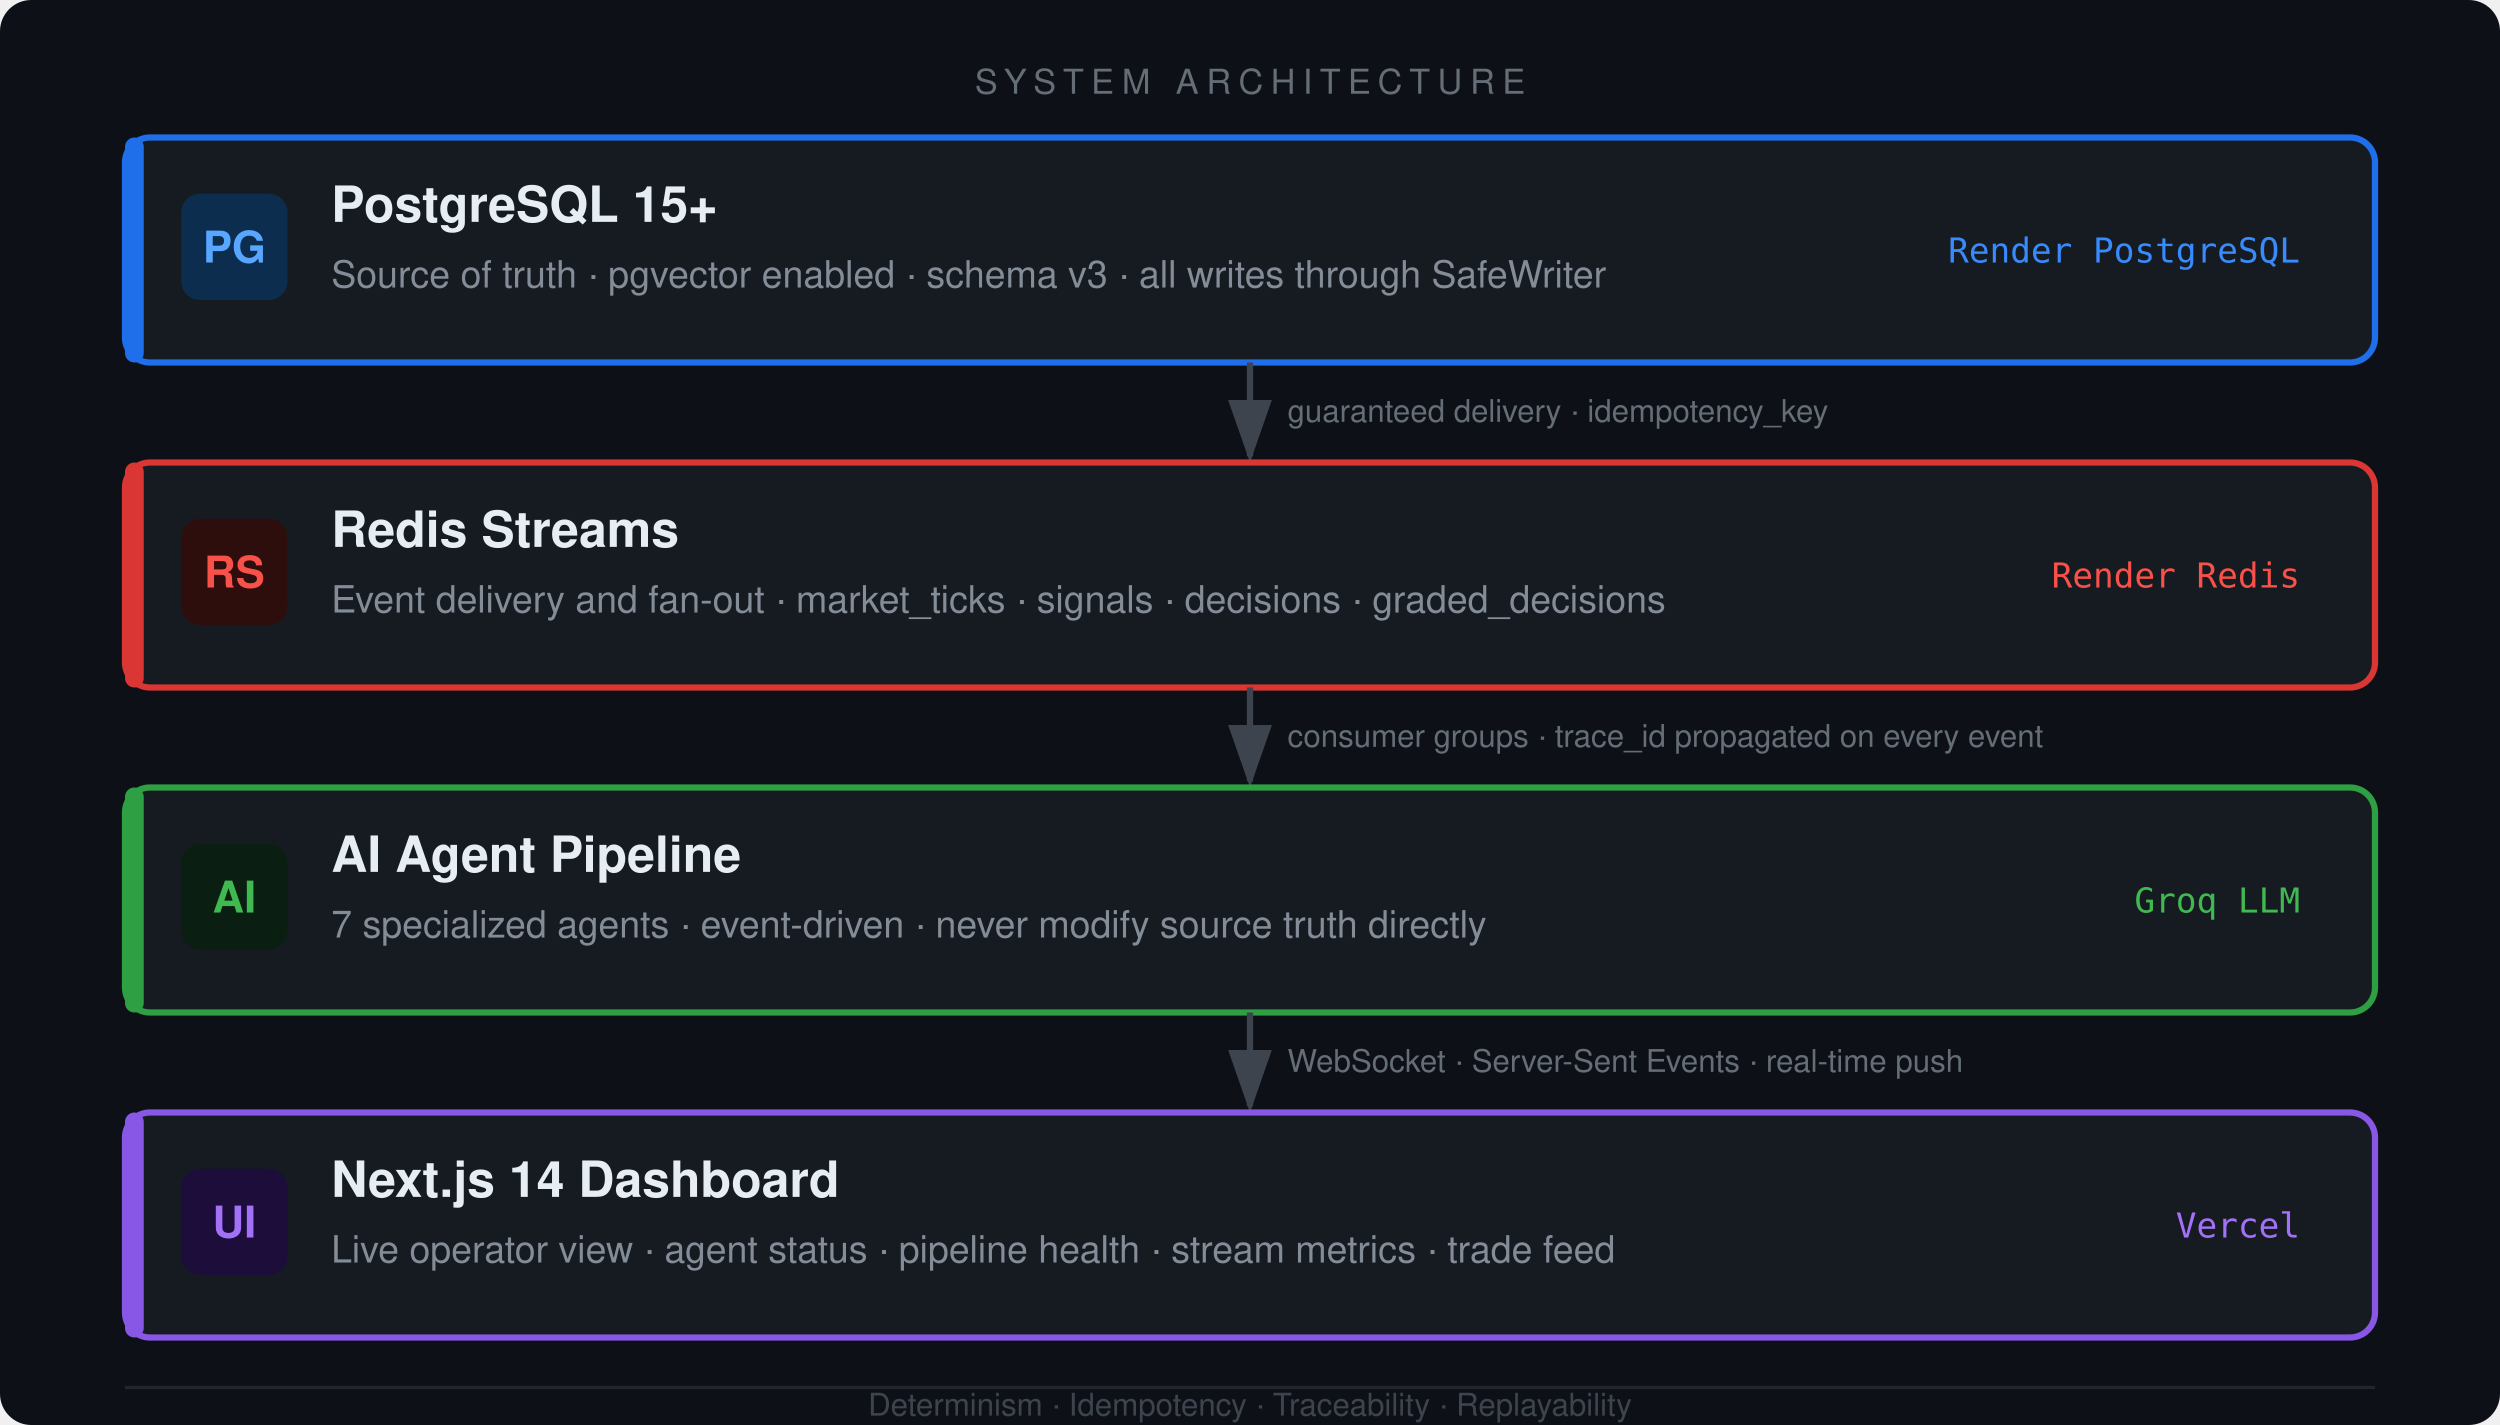
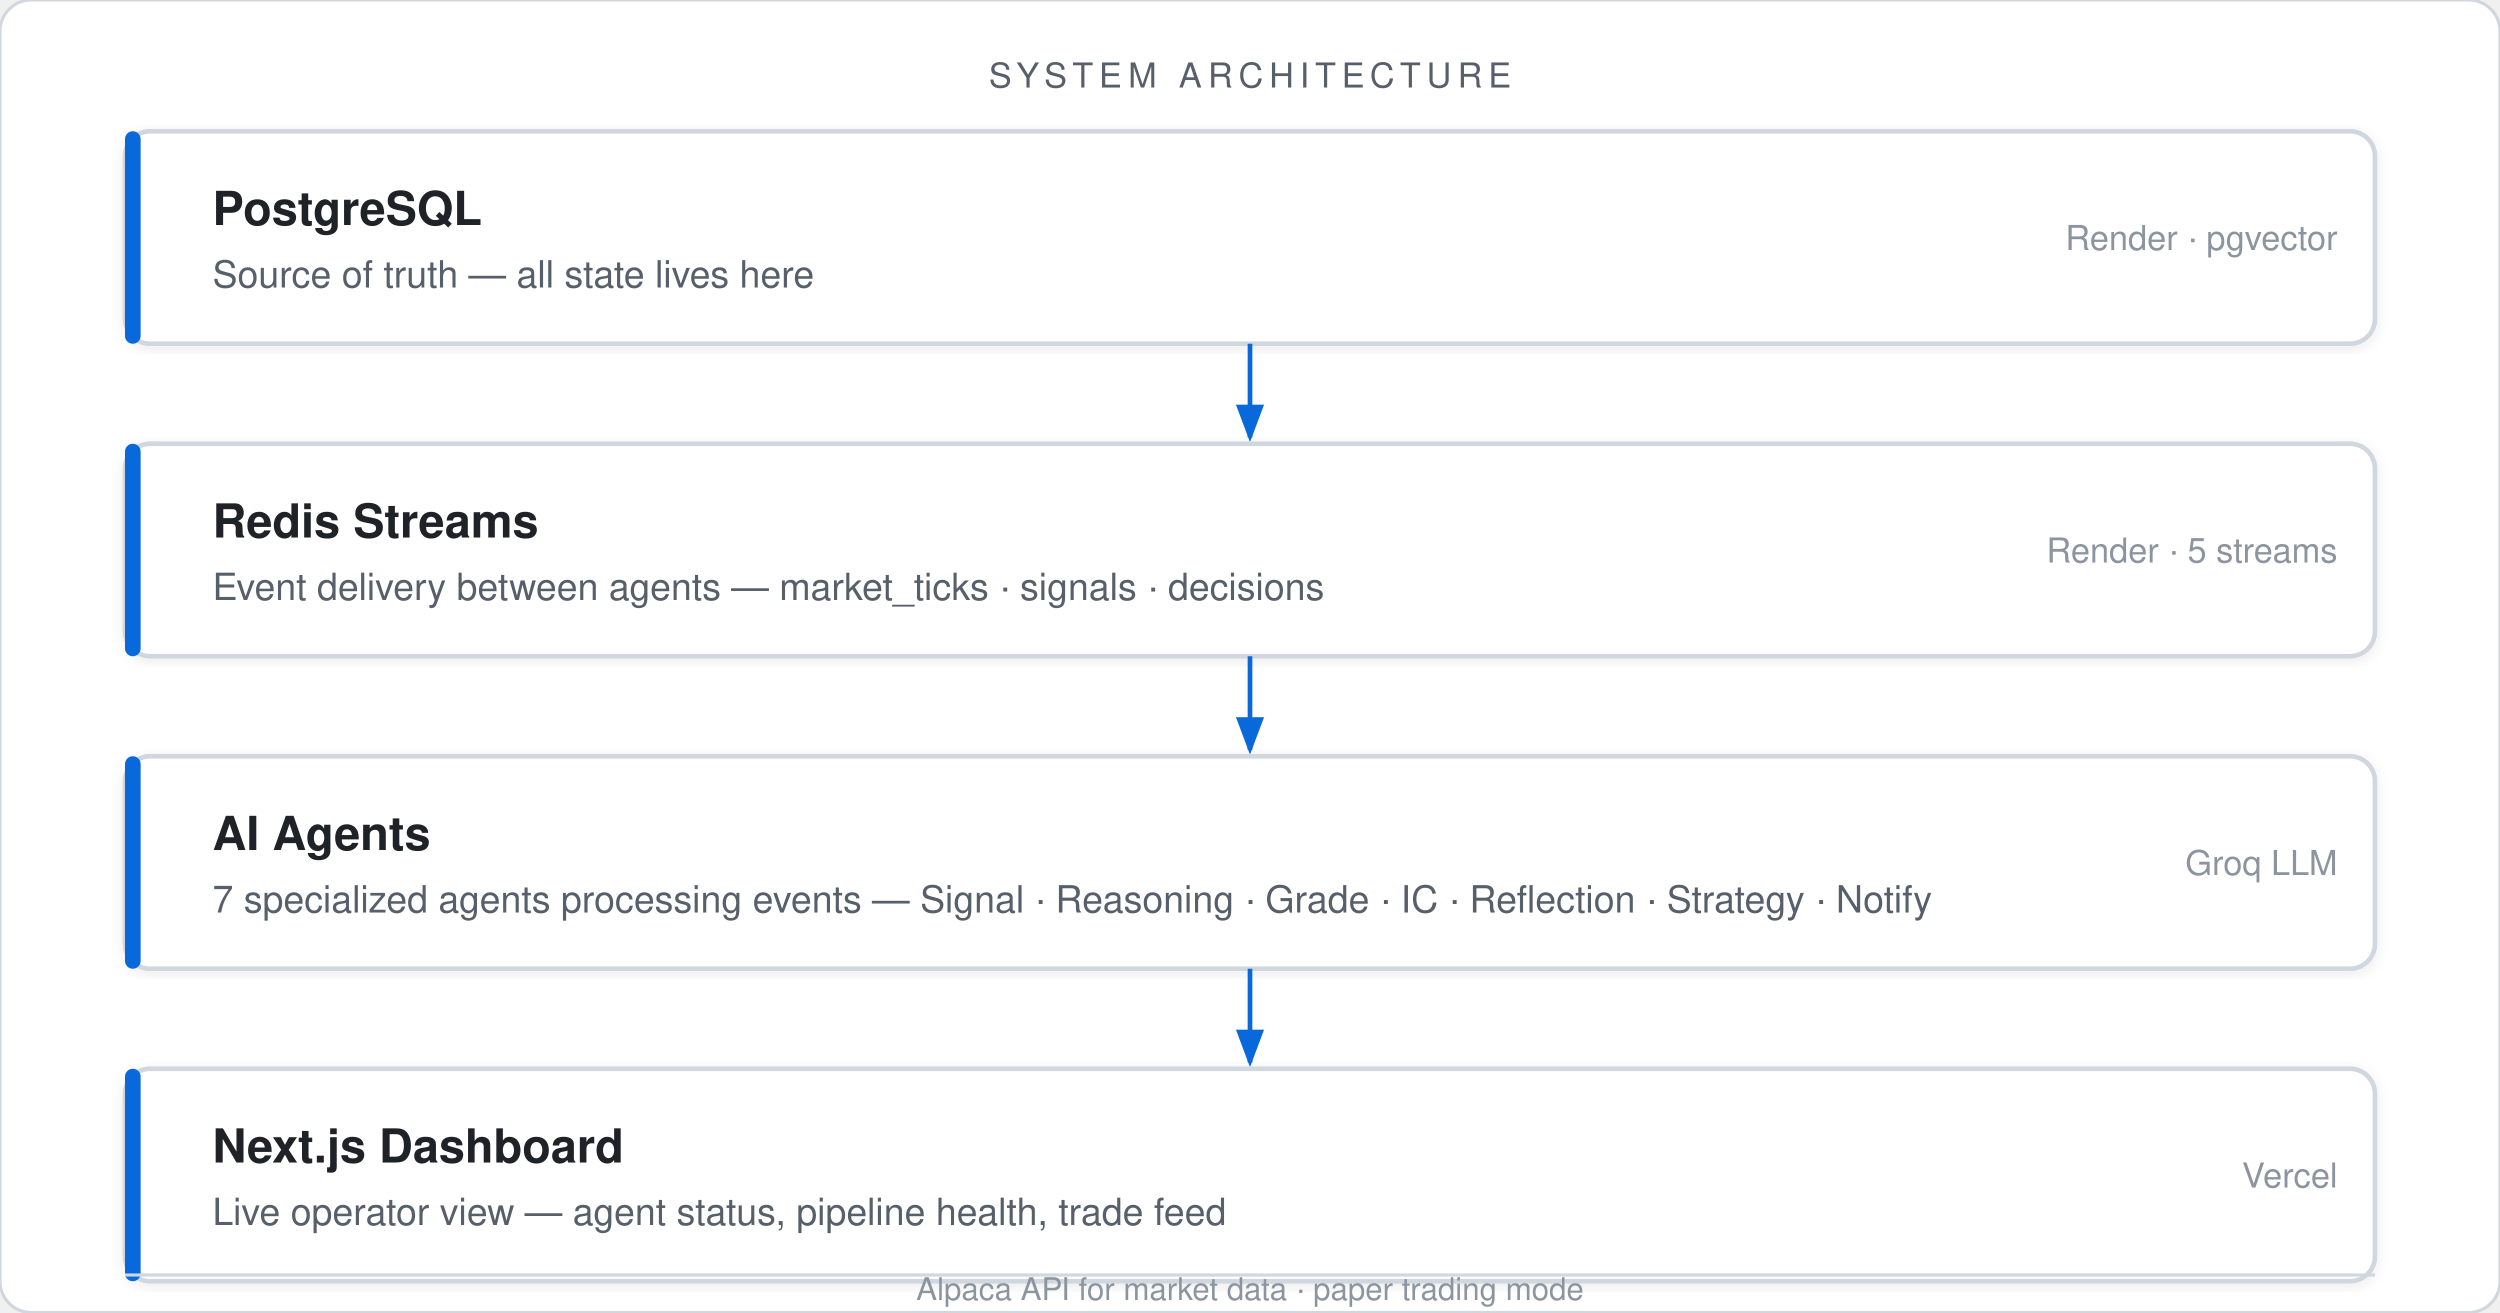
- <svg xmlns="http://www.w3.org/2000/svg" viewBox="0 0 800 456" width="800" height="456">
+ <svg xmlns="http://www.w3.org/2000/svg" viewBox="0 0 800 420" width="800" height="420">
  <defs>
-     <marker id="a" markerWidth="10" markerHeight="7" refX="9" refY="3.5" orient="auto">
-       <polygon points="0 0,10 3.5,0 7" fill="#3d444d" />
+     <marker id="a" markerWidth="8" markerHeight="6" refX="7" refY="3" orient="auto">
+       <polygon points="0 0,8 3,0 6" fill="#0969da" />
    </marker>
+     <filter id="s" x="-5%" y="-5%" width="110%" height="110%">
+       <feDropShadow dx="0" dy="1" stdDeviation="2" flood-color="#1f232814" />
+     </filter>
  </defs>
-   <rect width="800" height="456" fill="#0d1117" rx="10" />
-   <text x="400" y="30" text-anchor="middle" font-family="-apple-system,BlinkMacSystemFont,'Segoe UI',Helvetica,Arial,sans-serif" font-size="11" font-weight="500" fill="#656d76" letter-spacing="2.5">
+   <rect width="800" height="420" fill="#ffffff" rx="10" stroke="#d0d7de" stroke-width="1" />
+   <text x="400" y="28" text-anchor="middle" font-family="-apple-system,BlinkMacSystemFont,'Segoe UI',Helvetica,Arial,sans-serif" font-size="11" font-weight="500" fill="#57606a" letter-spacing="2">
    SYSTEM ARCHITECTURE
  </text>
-   <rect x="40" y="44" width="720" height="72" rx="8" fill="#161b22" stroke="#1f6feb" stroke-width="2" />
-   <rect x="40" y="44" width="6" height="72" rx="3" fill="#1f6feb" />
-   <rect x="58" y="62" width="34" height="34" rx="6" fill="#0c2d4e" />
-   <text x="75" y="84" text-anchor="middle" font-family="-apple-system,BlinkMacSystemFont,'Segoe UI',Helvetica,Arial,sans-serif" font-size="14" font-weight="700" fill="#58a6ff">PG</text>
-   <text x="106" y="71" font-family="-apple-system,BlinkMacSystemFont,'Segoe UI',Helvetica,Arial,sans-serif" font-size="16" font-weight="700" fill="#e6edf3">PostgreSQL 15+</text>
-   <text x="106" y="92" font-family="-apple-system,BlinkMacSystemFont,'Segoe UI',Helvetica,Arial,sans-serif" font-size="12" fill="#848d97">
-     Source of truth  ·  pgvector enabled  ·  schema v3  ·  all writes through SafeWriter
-   </text>
-   <text x="736" y="84" text-anchor="end" font-family="ui-monospace,'SF Mono',Consolas,monospace" font-size="11" fill="#388bfd">Render PostgreSQL</text>
-   <line x1="400" y1="116" x2="400" y2="146" stroke="#3d444d" stroke-width="2" marker-end="url(#a)" />
-   <text x="412" y="135" font-family="-apple-system,BlinkMacSystemFont,'Segoe UI',Helvetica,Arial,sans-serif" font-size="10" fill="#656d76">guaranteed delivery  ·  idempotency_key</text>
-   <rect x="40" y="148" width="720" height="72" rx="8" fill="#161b22" stroke="#da3633" stroke-width="2" />
-   <rect x="40" y="148" width="6" height="72" rx="3" fill="#da3633" />
-   <rect x="58" y="166" width="34" height="34" rx="6" fill="#2e0d0d" />
-   <text x="75" y="188" text-anchor="middle" font-family="-apple-system,BlinkMacSystemFont,'Segoe UI',Helvetica,Arial,sans-serif" font-size="14" font-weight="700" fill="#f85149">RS</text>
-   <text x="106" y="175" font-family="-apple-system,BlinkMacSystemFont,'Segoe UI',Helvetica,Arial,sans-serif" font-size="16" font-weight="700" fill="#e6edf3">Redis Streams</text>
-   <text x="106" y="196" font-family="-apple-system,BlinkMacSystemFont,'Segoe UI',Helvetica,Arial,sans-serif" font-size="12" fill="#848d97">
-     Event delivery and fan-out  ·  market_ticks · signals · decisions · graded_decisions
-   </text>
-   <text x="736" y="188" text-anchor="end" font-family="ui-monospace,'SF Mono',Consolas,monospace" font-size="11" fill="#f85149">Render Redis</text>
-   <line x1="400" y1="220" x2="400" y2="250" stroke="#3d444d" stroke-width="2" marker-end="url(#a)" />
-   <text x="412" y="239" font-family="-apple-system,BlinkMacSystemFont,'Segoe UI',Helvetica,Arial,sans-serif" font-size="10" fill="#656d76">consumer groups  ·  trace_id propagated on every event</text>
-   <rect x="40" y="252" width="720" height="72" rx="8" fill="#161b22" stroke="#2ea043" stroke-width="2" />
-   <rect x="40" y="252" width="6" height="72" rx="3" fill="#2ea043" />
-   <rect x="58" y="270" width="34" height="34" rx="6" fill="#0a1e12" />
-   <text x="75" y="292" text-anchor="middle" font-family="-apple-system,BlinkMacSystemFont,'Segoe UI',Helvetica,Arial,sans-serif" font-size="14" font-weight="700" fill="#3fb950">AI</text>
-   <text x="106" y="279" font-family="-apple-system,BlinkMacSystemFont,'Segoe UI',Helvetica,Arial,sans-serif" font-size="16" font-weight="700" fill="#e6edf3">AI Agent Pipeline</text>
-   <text x="106" y="300" font-family="-apple-system,BlinkMacSystemFont,'Segoe UI',Helvetica,Arial,sans-serif" font-size="12" fill="#848d97">
-     7 specialized agents  ·  event-driven  ·  never modify source truth directly
-   </text>
-   <text x="736" y="292" text-anchor="end" font-family="ui-monospace,'SF Mono',Consolas,monospace" font-size="11" fill="#3fb950">Groq LLM</text>
-   <line x1="400" y1="324" x2="400" y2="354" stroke="#3d444d" stroke-width="2" marker-end="url(#a)" />
-   <text x="412" y="343" font-family="-apple-system,BlinkMacSystemFont,'Segoe UI',Helvetica,Arial,sans-serif" font-size="10" fill="#656d76">WebSocket  ·  Server-Sent Events  ·  real-time push</text>
-   <rect x="40" y="356" width="720" height="72" rx="8" fill="#161b22" stroke="#8957e5" stroke-width="2" />
-   <rect x="40" y="356" width="6" height="72" rx="3" fill="#8957e5" />
-   <rect x="58" y="374" width="34" height="34" rx="6" fill="#1c0d3a" />
-   <text x="75" y="396" text-anchor="middle" font-family="-apple-system,BlinkMacSystemFont,'Segoe UI',Helvetica,Arial,sans-serif" font-size="14" font-weight="700" fill="#a371f7">UI</text>
-   <text x="106" y="383" font-family="-apple-system,BlinkMacSystemFont,'Segoe UI',Helvetica,Arial,sans-serif" font-size="16" font-weight="700" fill="#e6edf3">Next.js 14 Dashboard</text>
-   <text x="106" y="404" font-family="-apple-system,BlinkMacSystemFont,'Segoe UI',Helvetica,Arial,sans-serif" font-size="12" fill="#848d97">
-     Live operator view  ·  agent status · pipeline health · stream metrics · trade feed
-   </text>
-   <text x="736" y="396" text-anchor="end" font-family="ui-monospace,'SF Mono',Consolas,monospace" font-size="11" fill="#a371f7">Vercel</text>
-   <line x1="40" y1="444" x2="760" y2="444" stroke="#21262d" stroke-width="1" />
-   <text x="400" y="453" text-anchor="middle" font-family="-apple-system,BlinkMacSystemFont,'Segoe UI',Helvetica,Arial,sans-serif" font-size="10" fill="#3d444d">
-     Determinism  ·  Idempotency  ·  Traceability  ·  Replayability
-   </text>
+   <rect x="40" y="42" width="720" height="68" rx="8" fill="#ffffff" stroke="#d0d7de" stroke-width="1.5" filter="url(#s)" />
+   <rect x="40" y="42" width="5" height="68" rx="2.5" fill="#0969da" />
+   <text x="68" y="72" font-family="-apple-system,BlinkMacSystemFont,'Segoe UI',Helvetica,Arial,sans-serif" font-size="15" font-weight="600" fill="#1f2328">PostgreSQL</text>
+   <text x="68" y="92" font-family="-apple-system,BlinkMacSystemFont,'Segoe UI',Helvetica,Arial,sans-serif" font-size="12" fill="#57606a">Source of truth — all state lives here</text>
+   <text x="748" y="80" text-anchor="end" font-family="-apple-system,BlinkMacSystemFont,'Segoe UI',Helvetica,Arial,sans-serif" font-size="11" fill="#8c959f">Render · pgvector</text>
+   <line x1="400" y1="110" x2="400" y2="140" stroke="#0969da" stroke-width="1.5" marker-end="url(#a)" />
+   <rect x="40" y="142" width="720" height="68" rx="8" fill="#ffffff" stroke="#d0d7de" stroke-width="1.5" filter="url(#s)" />
+   <rect x="40" y="142" width="5" height="68" rx="2.5" fill="#0969da" />
+   <text x="68" y="172" font-family="-apple-system,BlinkMacSystemFont,'Segoe UI',Helvetica,Arial,sans-serif" font-size="15" font-weight="600" fill="#1f2328">Redis Streams</text>
+   <text x="68" y="192" font-family="-apple-system,BlinkMacSystemFont,'Segoe UI',Helvetica,Arial,sans-serif" font-size="12" fill="#57606a">Event delivery between agents — market_ticks · signals · decisions</text>
+   <text x="748" y="180" text-anchor="end" font-family="-apple-system,BlinkMacSystemFont,'Segoe UI',Helvetica,Arial,sans-serif" font-size="11" fill="#8c959f">Render · 5 streams</text>
+   <line x1="400" y1="210" x2="400" y2="240" stroke="#0969da" stroke-width="1.5" marker-end="url(#a)" />
+   <rect x="40" y="242" width="720" height="68" rx="8" fill="#ffffff" stroke="#d0d7de" stroke-width="1.5" filter="url(#s)" />
+   <rect x="40" y="242" width="5" height="68" rx="2.5" fill="#0969da" />
+   <text x="68" y="272" font-family="-apple-system,BlinkMacSystemFont,'Segoe UI',Helvetica,Arial,sans-serif" font-size="15" font-weight="600" fill="#1f2328">AI Agents</text>
+   <text x="68" y="292" font-family="-apple-system,BlinkMacSystemFont,'Segoe UI',Helvetica,Arial,sans-serif" font-size="12" fill="#57606a">7 specialized agents processing events — Signal · Reasoning · Grade · IC · Reflection · Strategy · Notify</text>
+   <text x="748" y="280" text-anchor="end" font-family="-apple-system,BlinkMacSystemFont,'Segoe UI',Helvetica,Arial,sans-serif" font-size="11" fill="#8c959f">Groq LLM</text>
+   <line x1="400" y1="310" x2="400" y2="340" stroke="#0969da" stroke-width="1.5" marker-end="url(#a)" />
+   <rect x="40" y="342" width="720" height="68" rx="8" fill="#ffffff" stroke="#d0d7de" stroke-width="1.5" filter="url(#s)" />
+   <rect x="40" y="342" width="5" height="68" rx="2.5" fill="#0969da" />
+   <text x="68" y="372" font-family="-apple-system,BlinkMacSystemFont,'Segoe UI',Helvetica,Arial,sans-serif" font-size="15" font-weight="600" fill="#1f2328">Next.js Dashboard</text>
+   <text x="68" y="392" font-family="-apple-system,BlinkMacSystemFont,'Segoe UI',Helvetica,Arial,sans-serif" font-size="12" fill="#57606a">Live operator view — agent status, pipeline health, trade feed</text>
+   <text x="748" y="380" text-anchor="end" font-family="-apple-system,BlinkMacSystemFont,'Segoe UI',Helvetica,Arial,sans-serif" font-size="11" fill="#8c959f">Vercel</text>
+   <line x1="40" y1="408" x2="760" y2="408" stroke="#d0d7de" stroke-width="1" />
+   <text x="400" y="416" text-anchor="middle" font-family="-apple-system,BlinkMacSystemFont,'Segoe UI',Helvetica,Arial,sans-serif" font-size="10" fill="#8c959f">Alpaca API for market data · paper trading mode</text>
</svg>
